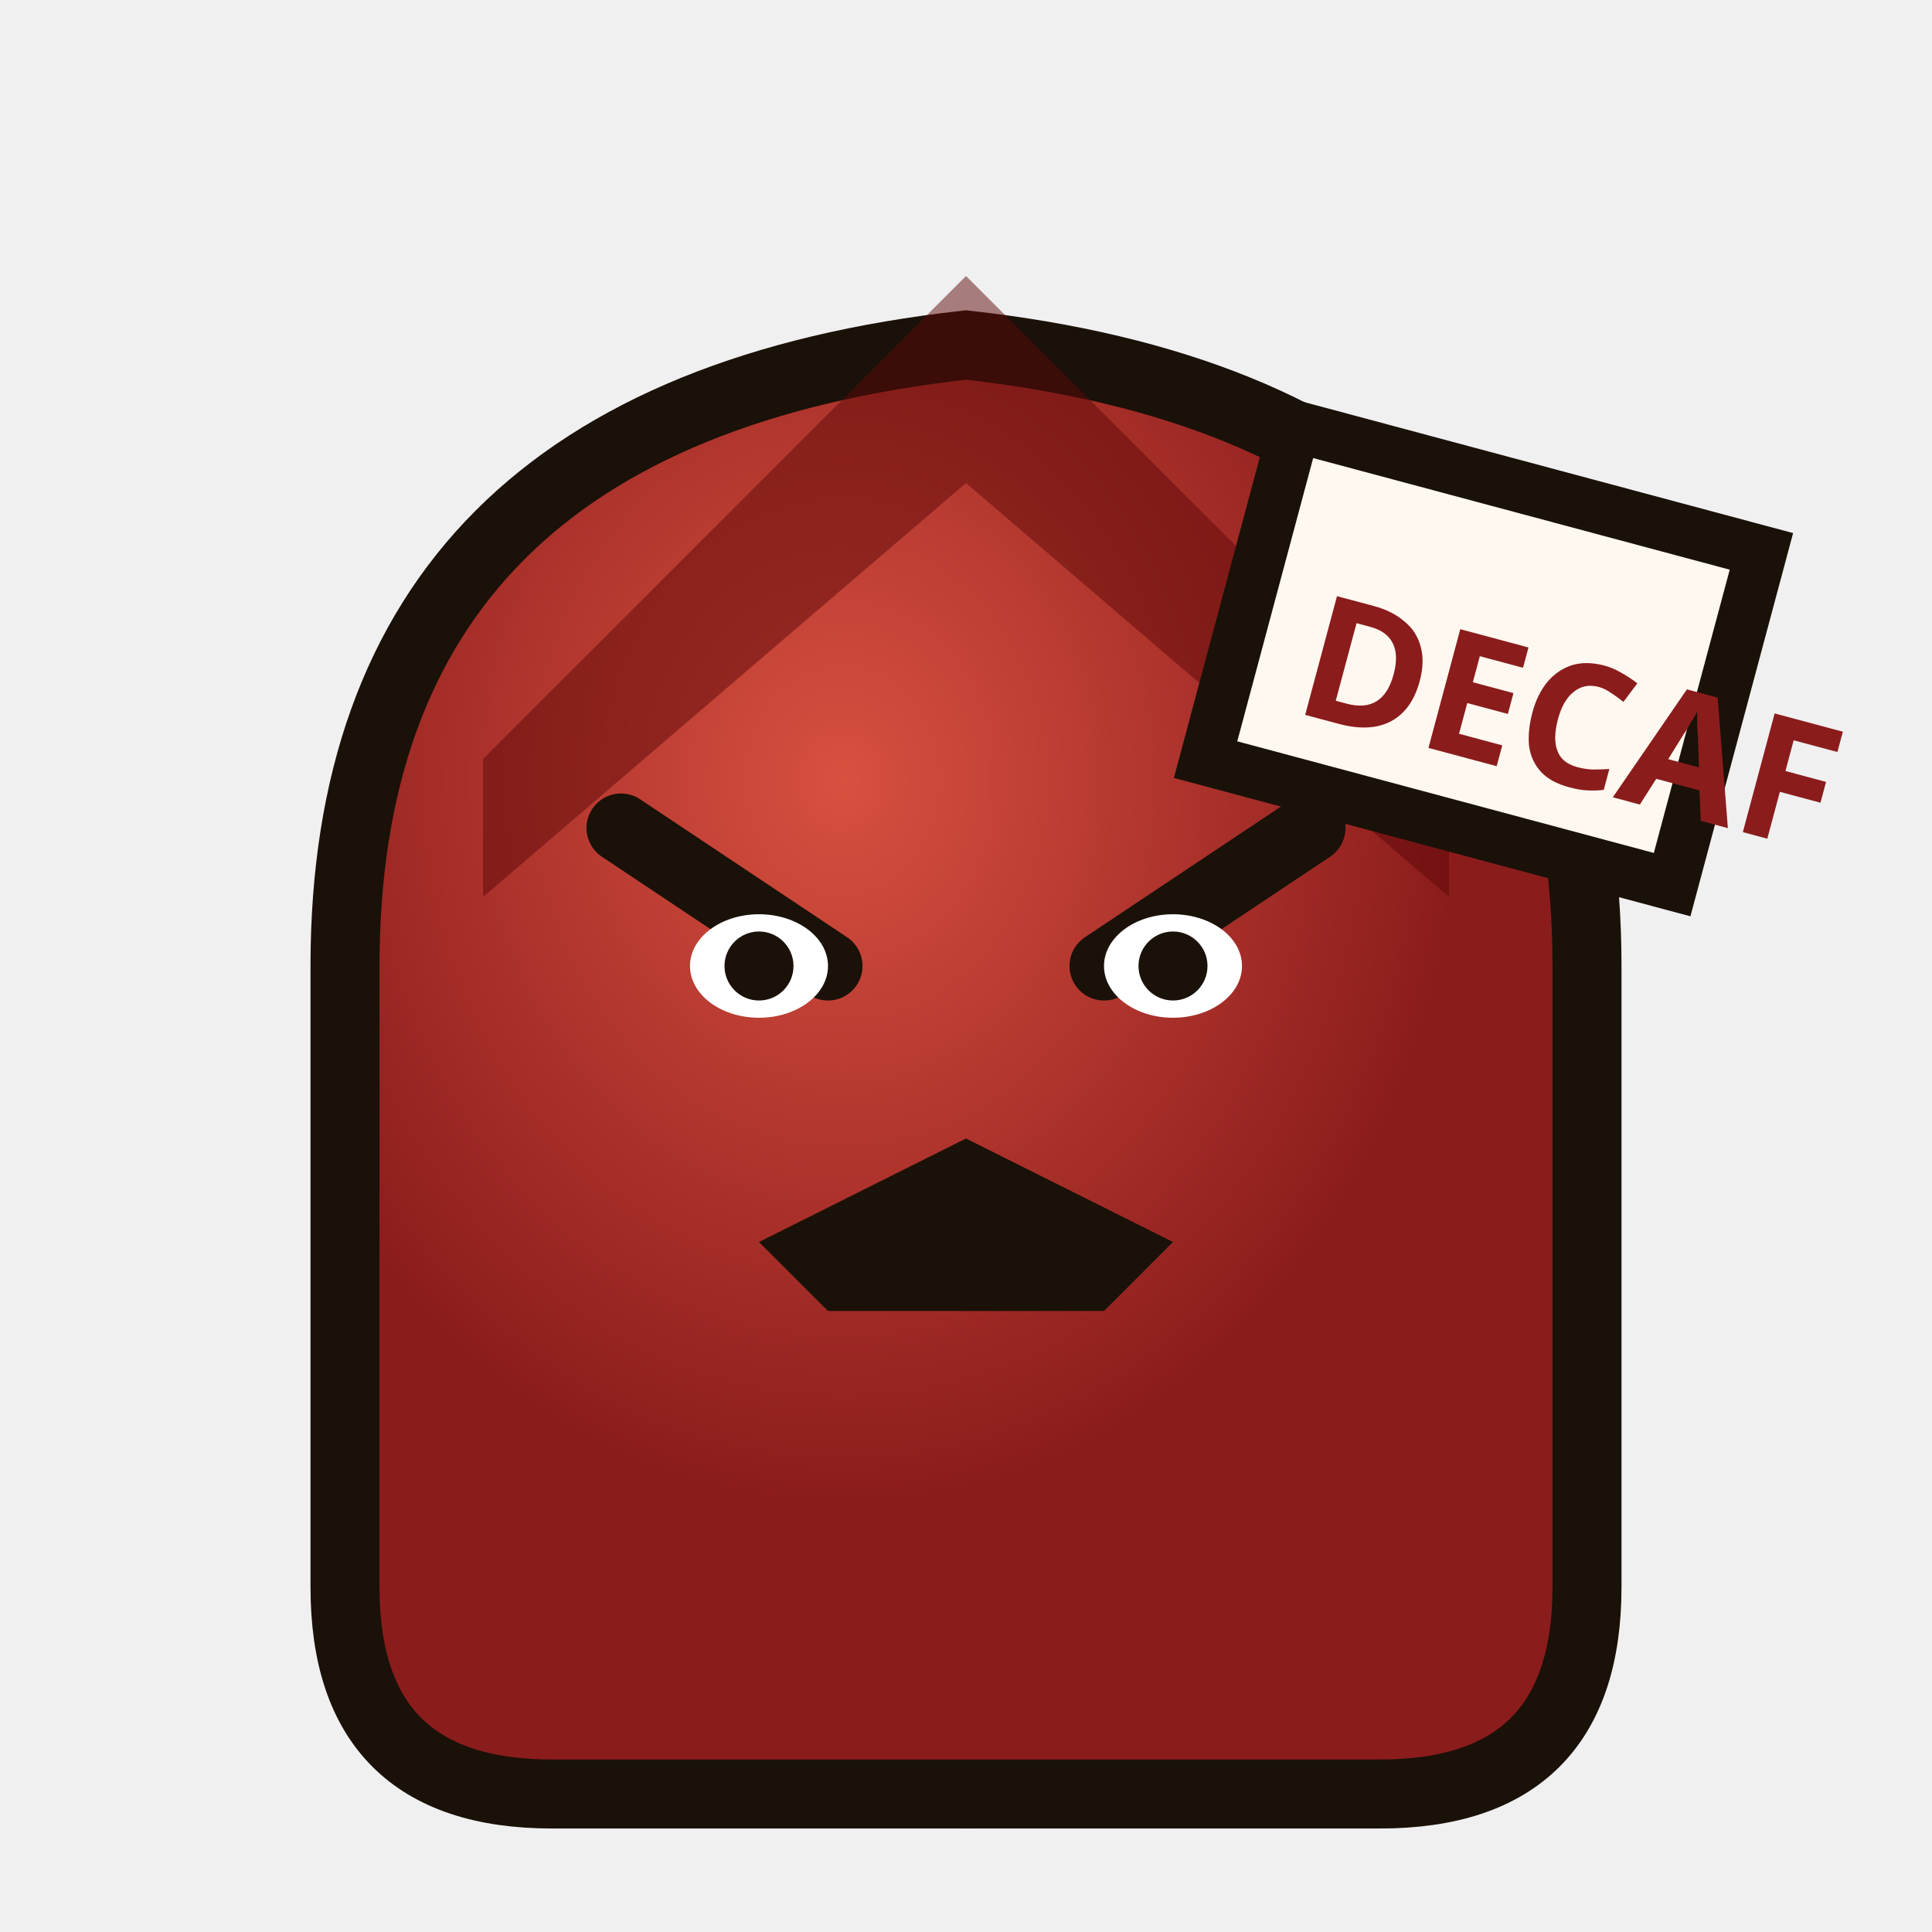
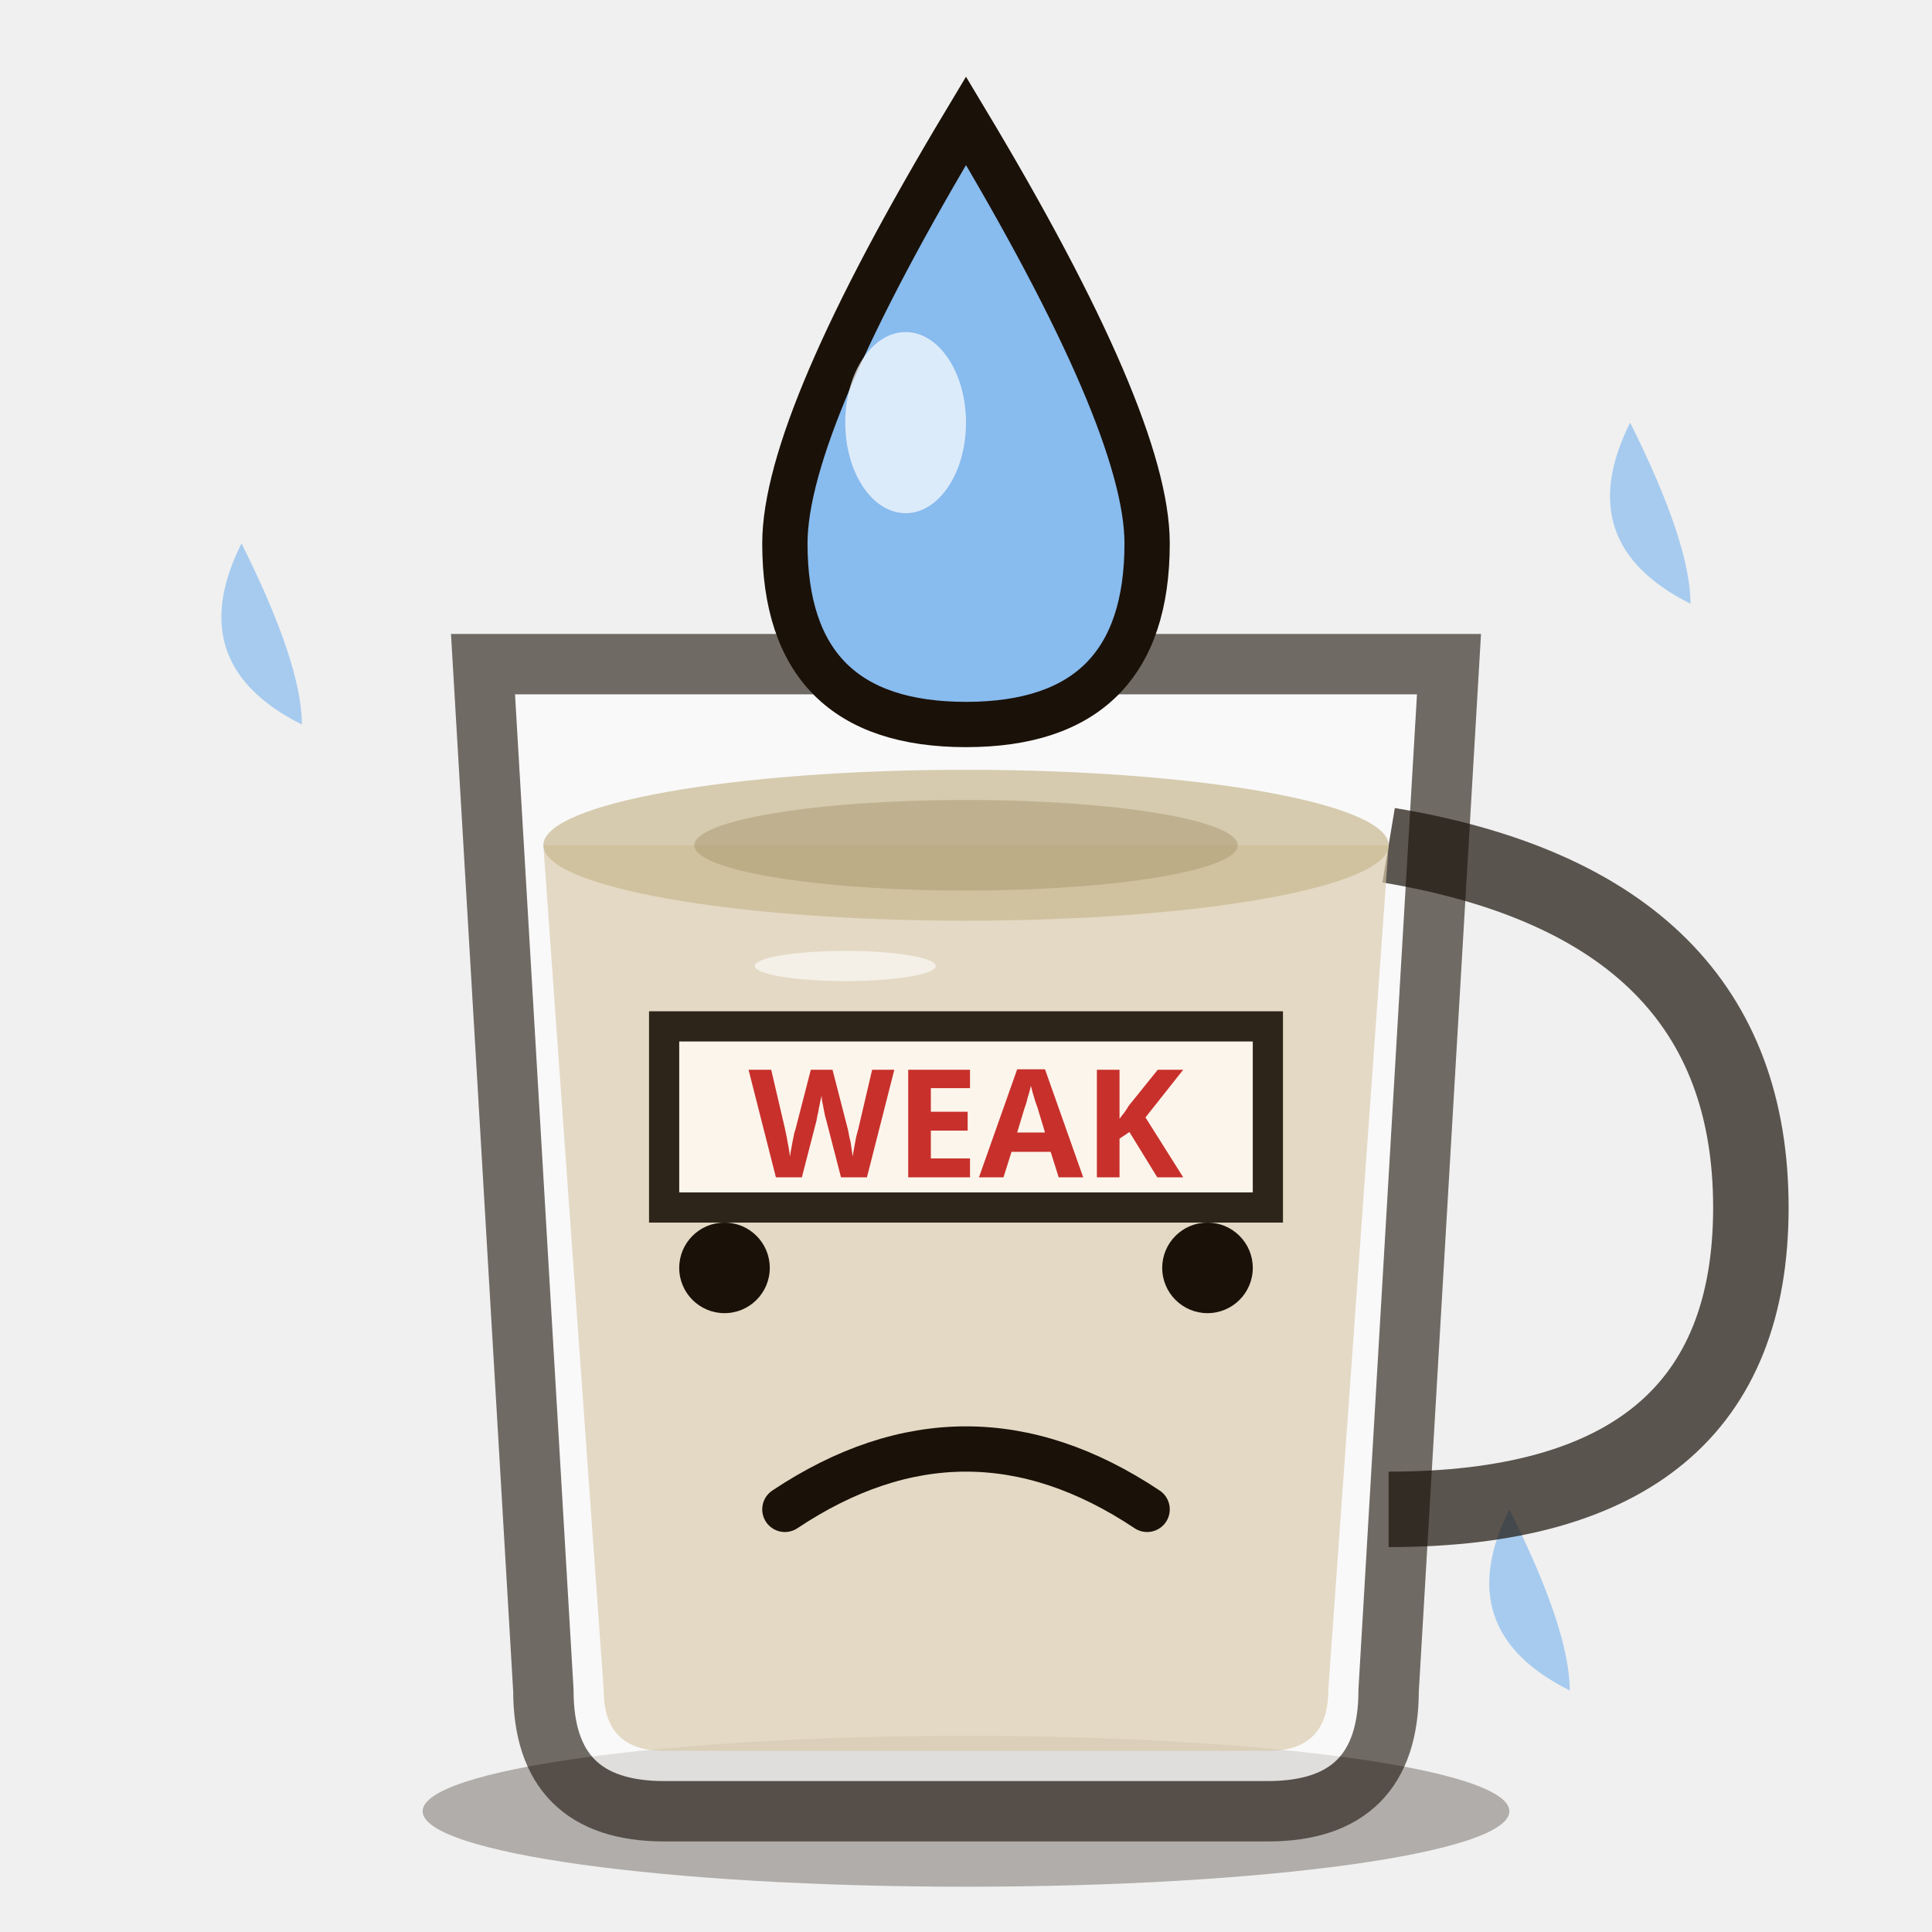
- <svg xmlns="http://www.w3.org/2000/svg" viewBox="0 0 56 56">
-   <defs>
-     <radialGradient id="zb" cx="0.4" cy="0.3">
-       <stop offset="0" stop-color="#d85040" />
-       <stop offset="1" stop-color="#8b1c1c" />
-     </radialGradient>
-   </defs>
-   <ellipse cx="28" cy="50" rx="14" ry="3" fill="#1a1108" opacity="0.4" />
-   <path d="M 10 28 Q 10 12 28 10 Q 46 12 46 28 L 46 46 Q 46 52 40 52 L 16 52 Q 10 52 10 46 Z" fill="url(#zb)" stroke="#1a1108" stroke-width="2" />
-   <path d="M 14 22 L 28 8 L 42 22 L 42 26 L 28 14 L 14 26 Z" fill="#5b0808" opacity="0.5" />
-   <path d="M 18 24 L 24 28 M 32 28 L 38 24" stroke="#1a1108" stroke-width="2" stroke-linecap="round" />
-   <ellipse cx="22" cy="28" rx="2" ry="1.5" fill="#fff" />
-   <ellipse cx="34" cy="28" rx="2" ry="1.5" fill="#fff" />
-   <circle cx="22" cy="28" r="1" fill="#1a1108" />
-   <circle cx="34" cy="28" r="1" fill="#1a1108" />
-   <path d="M 22 36 L 28 33 L 34 36 L 32 38 L 24 38 Z" fill="#1a1108" />
-   <rect x="36" y="14" width="14" height="10" fill="#fff8f0" stroke="#1a1108" stroke-width="1.5" transform="rotate(15 43 19)" />
-   <text x="38" y="22" font-family="sans-serif" font-size="5" font-weight="bold" fill="#8b1c1c" transform="rotate(15 43 19)">DECAF</text>
+ <svg xmlns="http://www.w3.org/2000/svg" viewBox="0 0 64 64">
+   <ellipse cx="32" cy="60" rx="18" ry="2.5" fill="#1a1108" opacity="0.3" />
+   <path d="M 8 18 Q 10 22 10 24 Q 6 22 8 18 Z" fill="#88bbee" opacity="0.7" />
+   <path d="M 54 14 Q 56 18 56 20 Q 52 18 54 14 Z" fill="#88bbee" opacity="0.7" />
+   <path d="M 50 50 Q 52 54 52 56 Q 48 54 50 50 Z" fill="#88bbee" opacity="0.7" />
+   <path d="M 16 22 L 18 56 Q 18 60 22 60 L 42 60 Q 46 60 46 56 L 48 22 Z" fill="#fff" stroke="#1a1108" stroke-width="2" opacity="0.6" />
+   <path d="M 46 28 Q 58 30 58 40 Q 58 50 46 50" fill="none" stroke="#1a1108" stroke-width="2.5" opacity="0.7" />
+   <path d="M 18 28 L 20 56 Q 20 58 22 58 L 42 58 Q 44 58 44 56 L 46 28 Z" fill="#d8c8a8" opacity="0.65" />
+   <ellipse cx="32" cy="28" rx="14" ry="2.5" fill="#c8b890" opacity="0.7" />
+   <ellipse cx="32" cy="28" rx="9" ry="1.5" fill="#a89870" opacity="0.5" />
+   <ellipse cx="28" cy="32" rx="3" ry="0.5" fill="#fff" opacity="0.6" />
+   <path d="M 32 4 Q 38 14 38 18 Q 38 24 32 24 Q 26 24 26 18 Q 26 14 32 4 Z" fill="#88bbee" stroke="#1a1108" stroke-width="1.5" />
+   <ellipse cx="30" cy="14" rx="2" ry="3" fill="#fff" opacity="0.7" />
+   <circle cx="24" cy="42" r="1.5" fill="#1a1108" />
+   <circle cx="40" cy="42" r="1.5" fill="#1a1108" />
+   <path d="M 26 50 Q 32 46 38 50" fill="none" stroke="#1a1108" stroke-width="1.5" stroke-linecap="round" />
+   <rect x="22" y="34" width="20" height="6" fill="#fff8f0" stroke="#1a1108" stroke-width="1" opacity="0.9" />
+   <text x="32" y="39" text-anchor="middle" font-family="sans-serif" font-size="5" font-weight="bold" fill="#c8302c">WEAK</text>
</svg>
